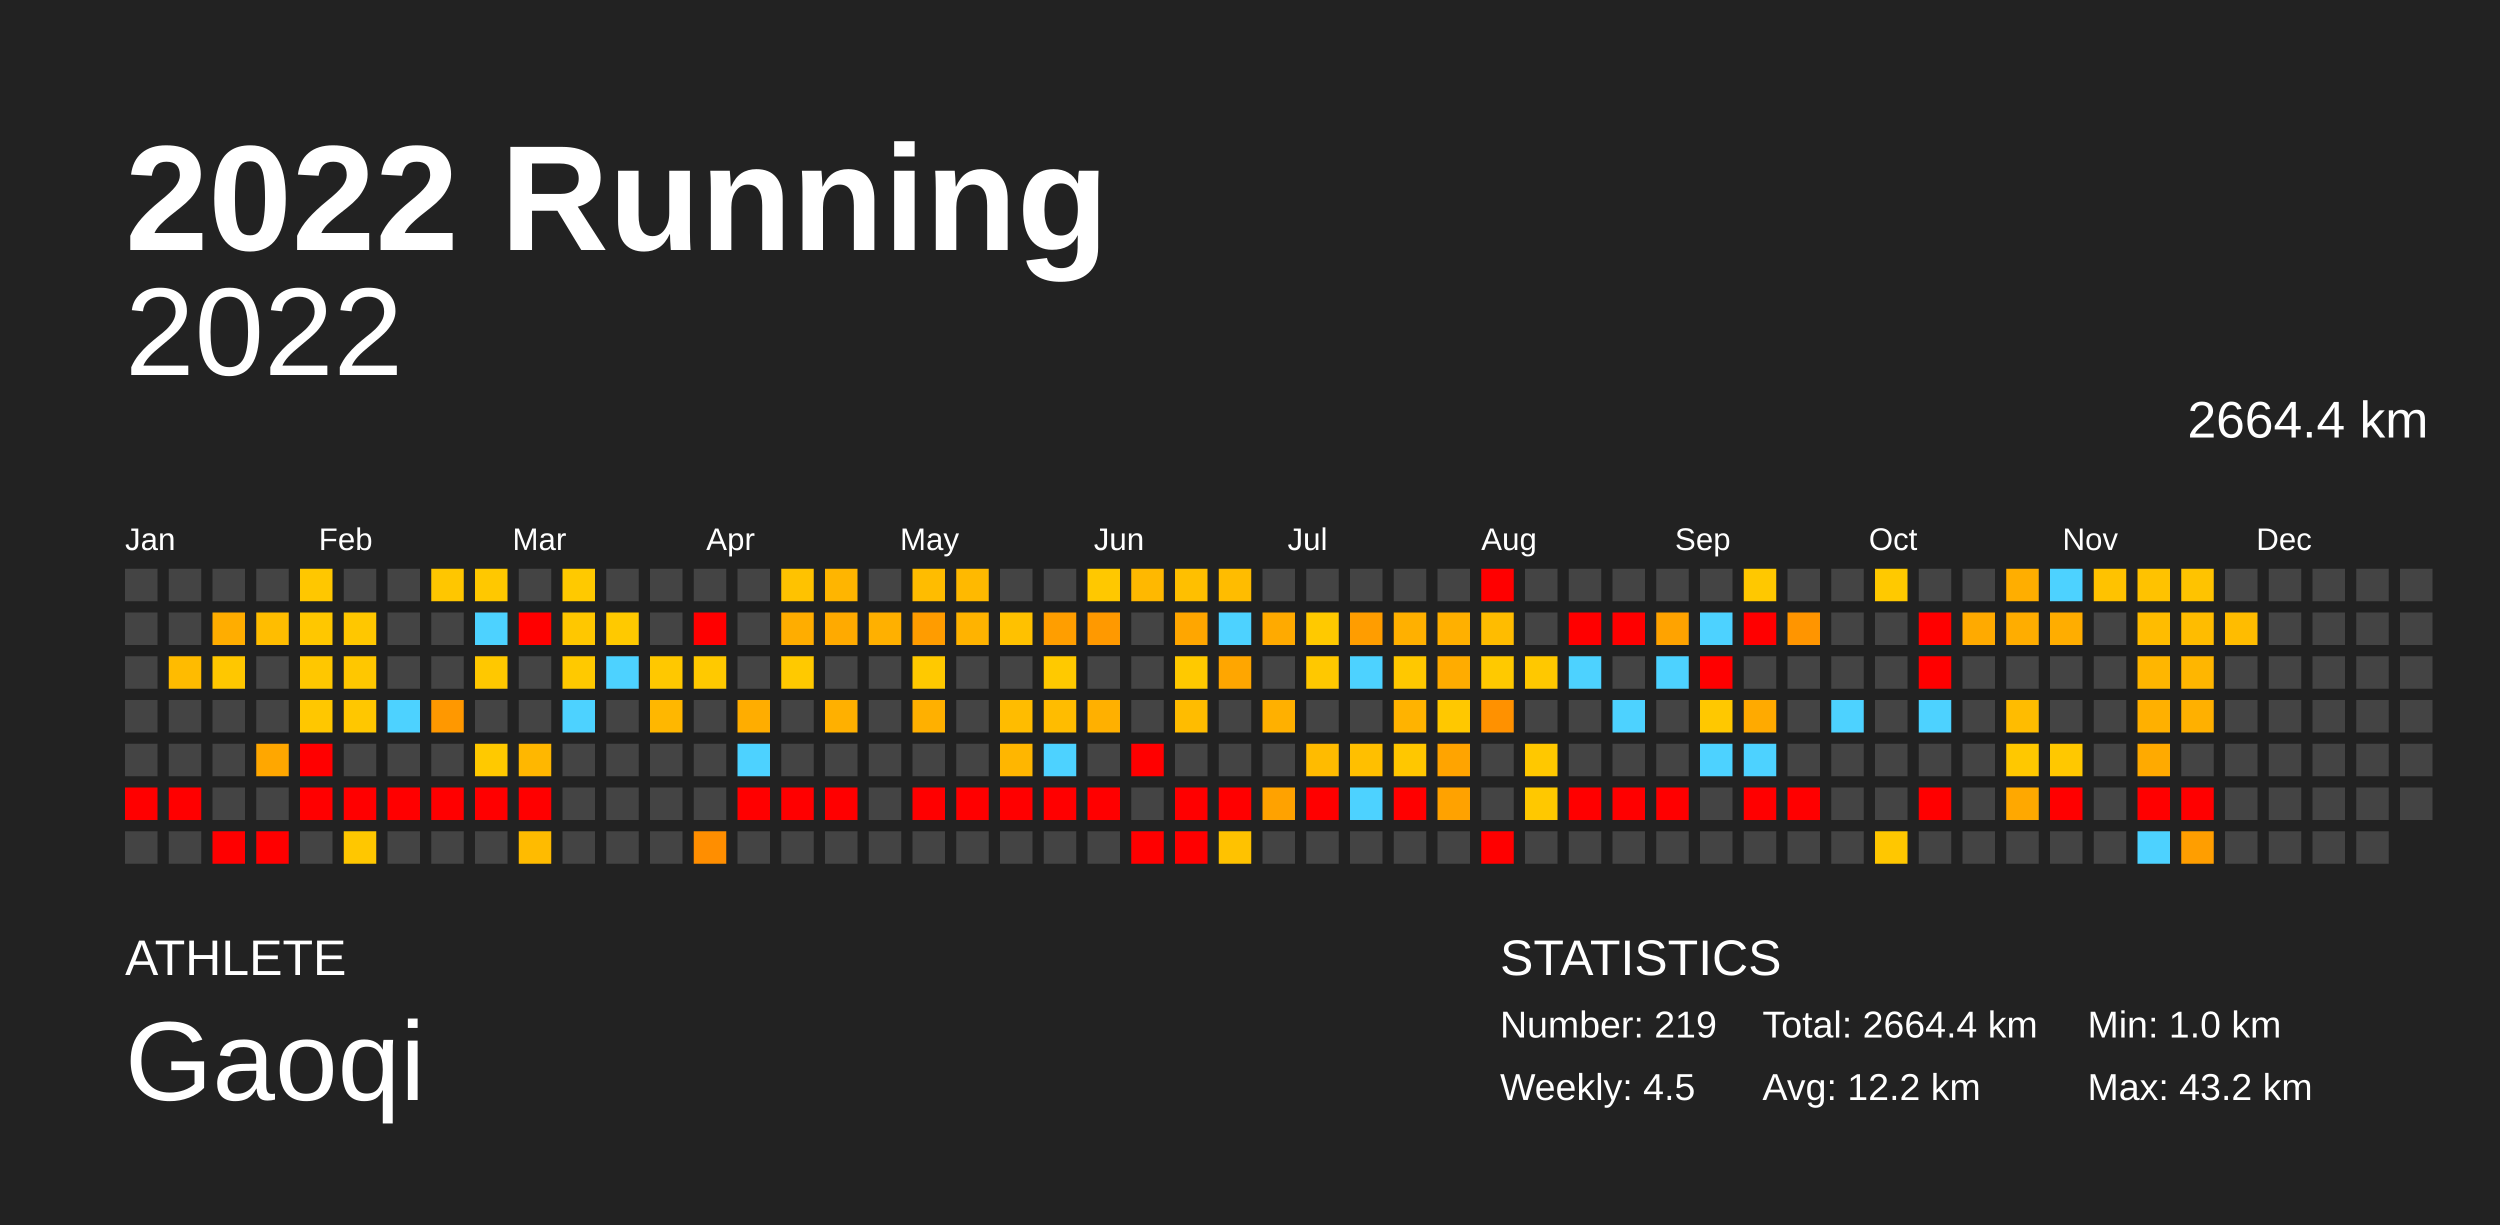
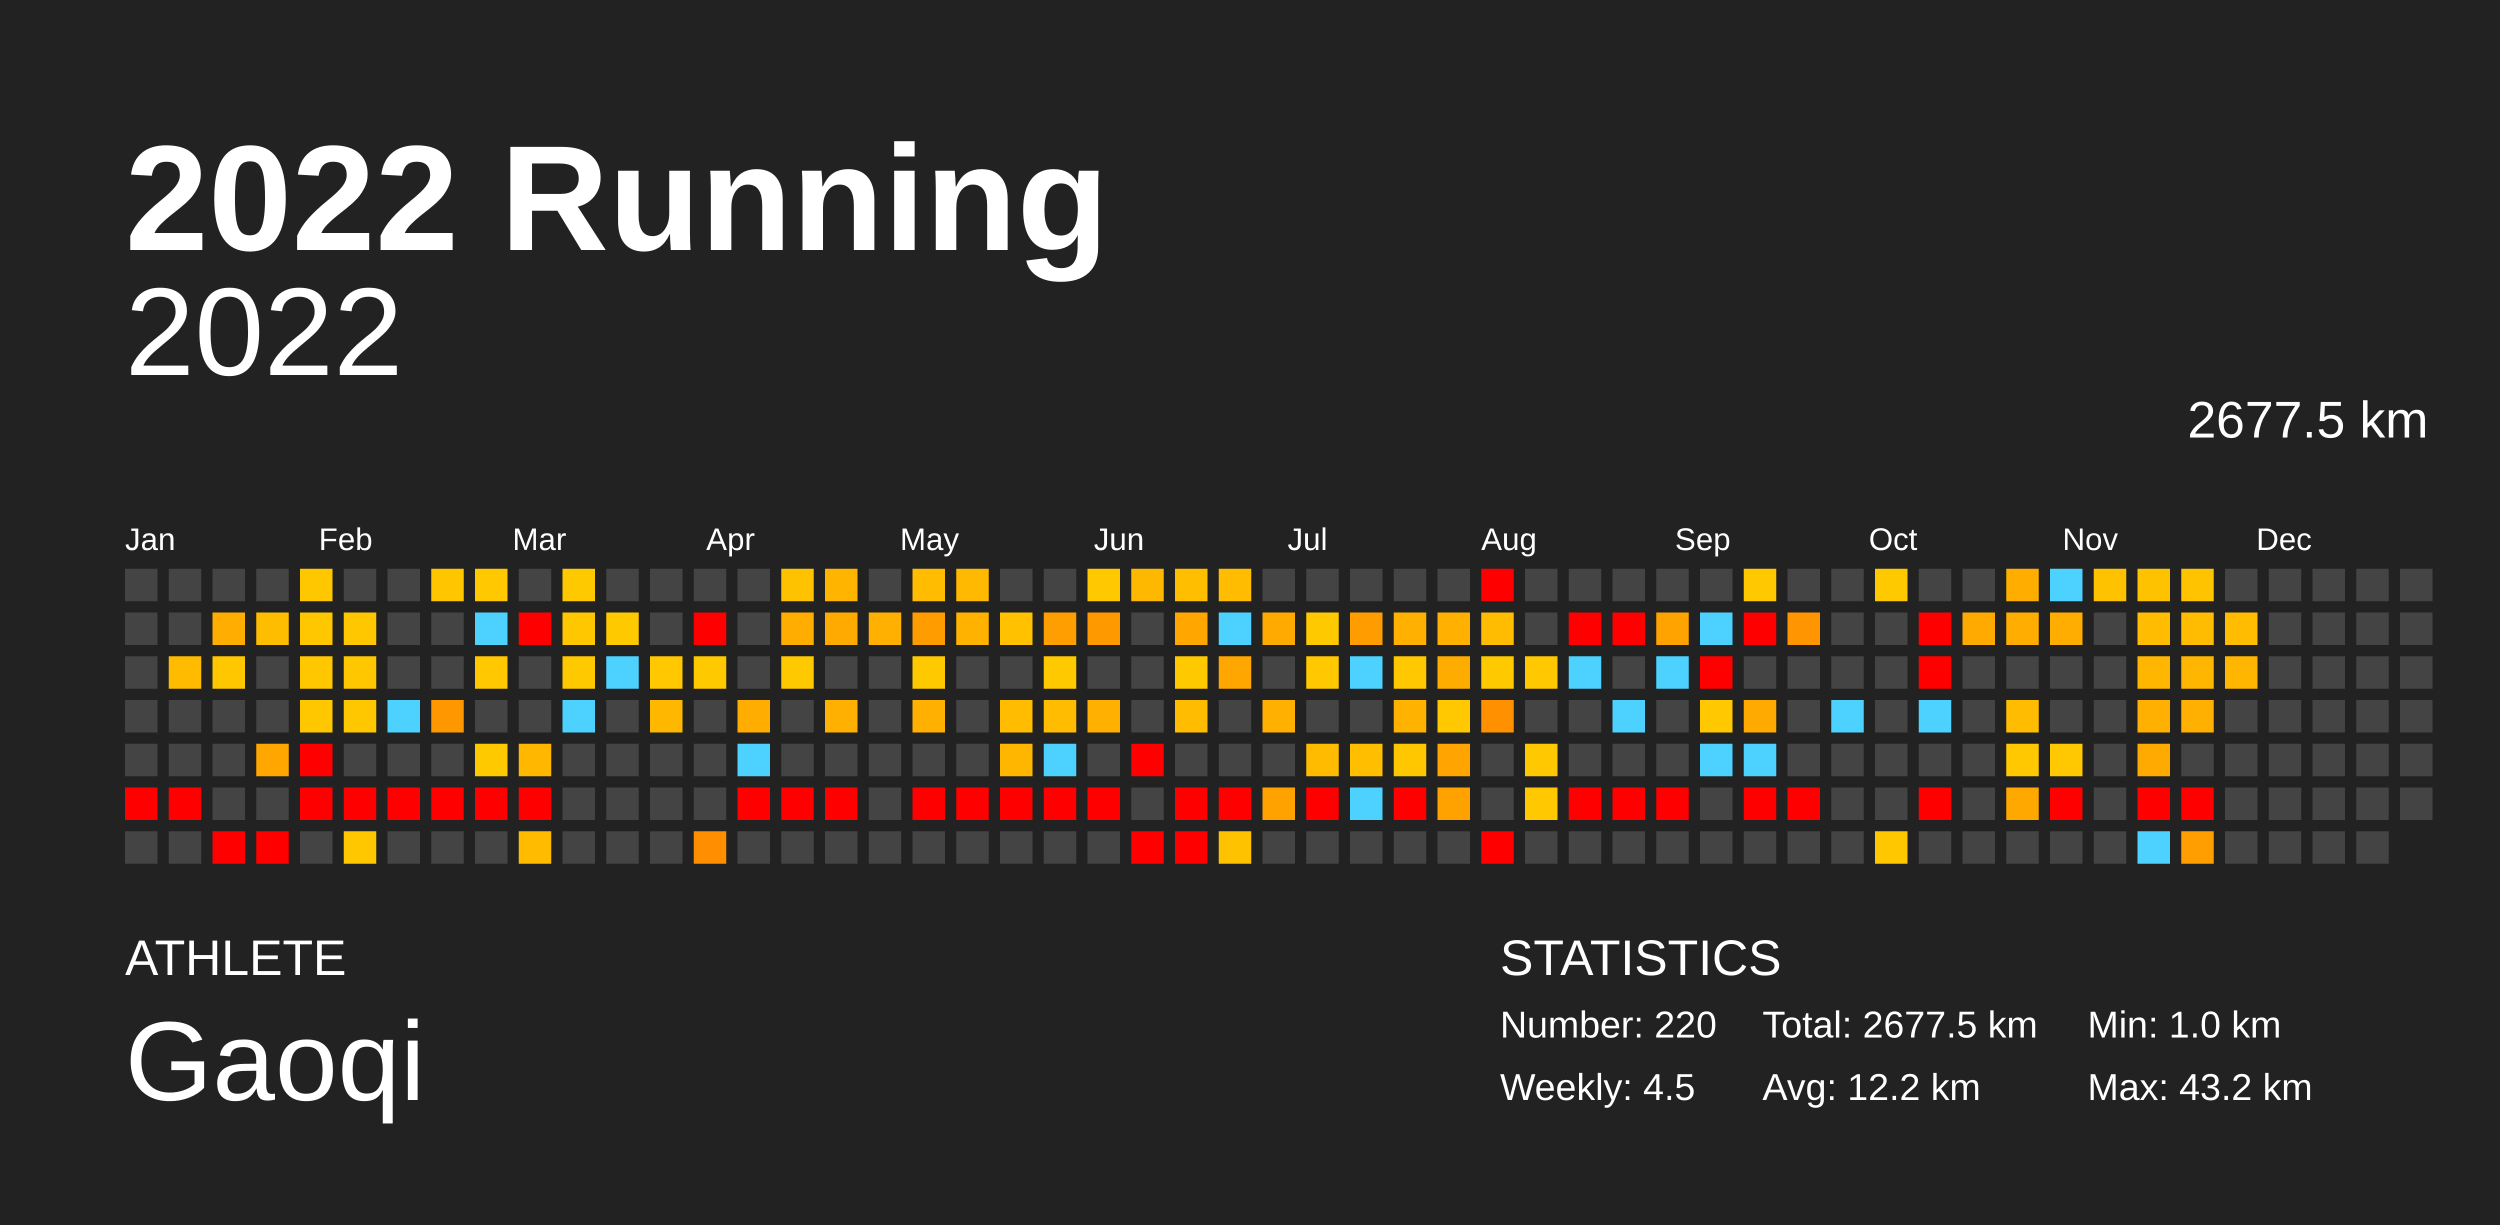
<svg xmlns="http://www.w3.org/2000/svg" baseProfile="full" height="98mm" version="1.1" viewBox="0,0,200,98" width="200mm">
  <defs />
  <rect fill="#222222" height="98" width="200" x="0" y="0" />
  <text fill="#FFFFFF" style="font-size:12px; font-family:Arial; font-weight:bold;" x="10" y="20">2022 Running</text>
  <text fill="#FFFFFF" style="font-size:4px; font-family:Arial" x="10" y="78">ATHLETE</text>
  <text fill="#FFFFFF" style="font-size:9px; font-family:Arial" x="10" y="88">Gaoqi</text>
  <text fill="#FFFFFF" style="font-size:4px; font-family:Arial" x="120" y="78">STATISTICS</text>
-   <text fill="#FFFFFF" style="font-size:3px; font-family:Arial" x="120" y="83">Number: 219</text>
+   <text fill="#FFFFFF" style="font-size:3px; font-family:Arial" x="120" y="83">Number: 220</text>
  <text fill="#FFFFFF" style="font-size:3px; font-family:Arial" x="120" y="88">Weekly: 4.5</text>
-   <text fill="#FFFFFF" style="font-size:3px; font-family:Arial" x="141" y="83">Total: 2664.4 km</text>
+   <text fill="#FFFFFF" style="font-size:3px; font-family:Arial" x="141" y="83">Total: 2677.5 km</text>
  <text fill="#FFFFFF" style="font-size:3px; font-family:Arial" x="141" y="88">Avg: 12.2 km</text>
  <text fill="#FFFFFF" style="font-size:3px; font-family:Arial" x="167" y="83">Min: 1.0 km</text>
  <text fill="#FFFFFF" style="font-size:3px; font-family:Arial" x="167" y="88">Max: 43.2 km</text>
  <text alignment-baseline="hanging" fill="#FFFFFF" style="font-size:10.0px; font-family:Arial;" x="10" y="30">2022</text>
-   <text alignment-baseline="hanging" fill="#FFFFFF" style="font-size:4.125px; font-family:Arial;" x="175" y="35">2664.4 km</text>
+   <text alignment-baseline="hanging" fill="#FFFFFF" style="font-size:4.125px; font-family:Arial;" x="175" y="35">2677.5 km</text>
  <text fill="#FFFFFF" style="font-size:2.5px; font-family:Arial" x="10.0" y="44">Jan</text>
  <text fill="#FFFFFF" style="font-size:2.5px; font-family:Arial" x="25.5" y="44">Feb</text>
  <text fill="#FFFFFF" style="font-size:2.5px; font-family:Arial" x="41.0" y="44">Mar</text>
  <text fill="#FFFFFF" style="font-size:2.5px; font-family:Arial" x="56.5" y="44">Apr</text>
  <text fill="#FFFFFF" style="font-size:2.5px; font-family:Arial" x="72.0" y="44">May</text>
  <text fill="#FFFFFF" style="font-size:2.5px; font-family:Arial" x="87.5" y="44">Jun</text>
  <text fill="#FFFFFF" style="font-size:2.5px; font-family:Arial" x="103.0" y="44">Jul</text>
  <text fill="#FFFFFF" style="font-size:2.5px; font-family:Arial" x="118.5" y="44">Aug</text>
  <text fill="#FFFFFF" style="font-size:2.5px; font-family:Arial" x="134.0" y="44">Sep</text>
  <text fill="#FFFFFF" style="font-size:2.5px; font-family:Arial" x="149.5" y="44">Oct</text>
  <text fill="#FFFFFF" style="font-size:2.5px; font-family:Arial" x="165.0" y="44">Nov</text>
  <text fill="#FFFFFF" style="font-size:2.5px; font-family:Arial" x="180.5" y="44">Dec</text>
  <rect fill="#444444" height="2.6" width="2.6" x="10.0" y="45.5" />
  <rect fill="#444444" height="2.6" width="2.6" x="10.0" y="49.0" />
  <rect fill="#444444" height="2.6" width="2.6" x="10.0" y="52.5" />
  <rect fill="#444444" height="2.6" width="2.6" x="10.0" y="56.0" />
  <rect fill="#444444" height="2.6" width="2.6" x="10.0" y="59.5" />
  <rect fill="red" height="2.6" width="2.6" x="10.0" y="63.0" />
  <rect fill="#444444" height="2.6" width="2.6" x="10.0" y="66.5" />
  <rect fill="#444444" height="2.6" width="2.6" x="13.5" y="45.5" />
  <rect fill="#444444" height="2.6" width="2.6" x="13.5" y="49.0" />
  <rect fill="#ffbb00" height="2.6" width="2.6" x="13.5" y="52.5" />
  <rect fill="#444444" height="2.6" width="2.6" x="13.5" y="56.0" />
  <rect fill="#444444" height="2.6" width="2.6" x="13.5" y="59.5" />
  <rect fill="red" height="2.6" width="2.6" x="13.5" y="63.0" />
  <rect fill="#444444" height="2.6" width="2.6" x="13.5" y="66.5" />
  <rect fill="#444444" height="2.6" width="2.6" x="17.0" y="45.5" />
  <rect fill="#ffad00" height="2.6" width="2.6" x="17.0" y="49.0" />
  <rect fill="#ffc700" height="2.6" width="2.6" x="17.0" y="52.5" />
  <rect fill="#444444" height="2.6" width="2.6" x="17.0" y="56.0" />
  <rect fill="#444444" height="2.6" width="2.6" x="17.0" y="59.5" />
  <rect fill="#444444" height="2.6" width="2.6" x="17.0" y="63.0" />
  <rect fill="red" height="2.6" width="2.6" x="17.0" y="66.5" />
  <rect fill="#444444" height="2.6" width="2.6" x="20.5" y="45.5" />
  <rect fill="#ffbd00" height="2.6" width="2.6" x="20.5" y="49.0" />
  <rect fill="#444444" height="2.6" width="2.6" x="20.5" y="52.5" />
  <rect fill="#444444" height="2.6" width="2.6" x="20.5" y="56.0" />
  <rect fill="#ffa700" height="2.6" width="2.6" x="20.5" y="59.5" />
  <rect fill="#444444" height="2.6" width="2.6" x="20.5" y="63.0" />
  <rect fill="red" height="2.6" width="2.6" x="20.5" y="66.5" />
  <rect fill="#ffc700" height="2.6" width="2.6" x="24.0" y="45.5" />
  <rect fill="#ffc700" height="2.6" width="2.6" x="24.0" y="49.0" />
  <rect fill="#ffc700" height="2.6" width="2.6" x="24.0" y="52.5" />
  <rect fill="#ffc700" height="2.6" width="2.6" x="24.0" y="56.0" />
  <rect fill="red" height="2.6" width="2.6" x="24.0" y="59.5" />
  <rect fill="red" height="2.6" width="2.6" x="24.0" y="63.0" />
  <rect fill="#444444" height="2.6" width="2.6" x="24.0" y="66.5" />
  <rect fill="#444444" height="2.6" width="2.6" x="27.5" y="45.5" />
  <rect fill="#ffc700" height="2.6" width="2.6" x="27.5" y="49.0" />
  <rect fill="#ffc700" height="2.6" width="2.6" x="27.5" y="52.5" />
  <rect fill="#ffc700" height="2.6" width="2.6" x="27.5" y="56.0" />
  <rect fill="#444444" height="2.6" width="2.6" x="27.5" y="59.5" />
  <rect fill="red" height="2.6" width="2.6" x="27.5" y="63.0" />
  <rect fill="#ffc700" height="2.6" width="2.6" x="27.5" y="66.5" />
  <rect fill="#444444" height="2.6" width="2.6" x="31.0" y="45.5" />
  <rect fill="#444444" height="2.6" width="2.6" x="31.0" y="49.0" />
  <rect fill="#444444" height="2.6" width="2.6" x="31.0" y="52.5" />
  <rect fill="#4dd2ff" height="2.6" width="2.6" x="31.0" y="56.0" />
  <rect fill="#444444" height="2.6" width="2.6" x="31.0" y="59.5" />
  <rect fill="red" height="2.6" width="2.6" x="31.0" y="63.0" />
  <rect fill="#444444" height="2.6" width="2.6" x="31.0" y="66.5" />
  <rect fill="#ffc600" height="2.6" width="2.6" x="34.5" y="45.5" />
  <rect fill="#444444" height="2.6" width="2.6" x="34.5" y="49.0" />
  <rect fill="#444444" height="2.6" width="2.6" x="34.5" y="52.5" />
  <rect fill="#ff9800" height="2.6" width="2.6" x="34.5" y="56.0" />
  <rect fill="#444444" height="2.6" width="2.6" x="34.5" y="59.5" />
  <rect fill="red" height="2.6" width="2.6" x="34.5" y="63.0" />
  <rect fill="#444444" height="2.6" width="2.6" x="34.5" y="66.5" />
  <rect fill="#ffc800" height="2.6" width="2.6" x="38.0" y="45.5" />
  <rect fill="#4dd2ff" height="2.6" width="2.6" x="38.0" y="49.0" />
  <rect fill="#ffc800" height="2.6" width="2.6" x="38.0" y="52.5" />
  <rect fill="#444444" height="2.6" width="2.6" x="38.0" y="56.0" />
  <rect fill="#ffc900" height="2.6" width="2.6" x="38.0" y="59.5" />
  <rect fill="red" height="2.6" width="2.6" x="38.0" y="63.0" />
  <rect fill="#444444" height="2.6" width="2.6" x="38.0" y="66.5" />
  <rect fill="#444444" height="2.6" width="2.6" x="41.5" y="45.5" />
  <rect fill="red" height="2.6" width="2.6" x="41.5" y="49.0" />
  <rect fill="#444444" height="2.6" width="2.6" x="41.5" y="52.5" />
  <rect fill="#444444" height="2.6" width="2.6" x="41.5" y="56.0" />
  <rect fill="#ffb700" height="2.6" width="2.6" x="41.5" y="59.5" />
  <rect fill="red" height="2.6" width="2.6" x="41.5" y="63.0" />
  <rect fill="#ffbb00" height="2.6" width="2.6" x="41.5" y="66.5" />
  <rect fill="#ffc900" height="2.6" width="2.6" x="45.0" y="45.5" />
  <rect fill="#ffc700" height="2.6" width="2.6" x="45.0" y="49.0" />
  <rect fill="#ffc900" height="2.6" width="2.6" x="45.0" y="52.5" />
  <rect fill="#4dd2ff" height="2.6" width="2.6" x="45.0" y="56.0" />
  <rect fill="#444444" height="2.6" width="2.6" x="45.0" y="59.5" />
  <rect fill="#444444" height="2.6" width="2.6" x="45.0" y="63.0" />
  <rect fill="#444444" height="2.6" width="2.6" x="45.0" y="66.5" />
  <rect fill="#444444" height="2.6" width="2.6" x="48.5" y="45.5" />
  <rect fill="#ffc900" height="2.6" width="2.6" x="48.5" y="49.0" />
  <rect fill="#4dd2ff" height="2.6" width="2.6" x="48.5" y="52.5" />
  <rect fill="#444444" height="2.6" width="2.6" x="48.5" y="56.0" />
  <rect fill="#444444" height="2.6" width="2.6" x="48.5" y="59.5" />
  <rect fill="#444444" height="2.6" width="2.6" x="48.5" y="63.0" />
  <rect fill="#444444" height="2.6" width="2.6" x="48.5" y="66.5" />
  <rect fill="#444444" height="2.6" width="2.6" x="52.0" y="45.5" />
  <rect fill="#444444" height="2.6" width="2.6" x="52.0" y="49.0" />
  <rect fill="#ffc800" height="2.6" width="2.6" x="52.0" y="52.5" />
  <rect fill="#ffb700" height="2.6" width="2.6" x="52.0" y="56.0" />
  <rect fill="#444444" height="2.6" width="2.6" x="52.0" y="59.5" />
  <rect fill="#444444" height="2.6" width="2.6" x="52.0" y="63.0" />
  <rect fill="#444444" height="2.6" width="2.6" x="52.0" y="66.5" />
  <rect fill="#444444" height="2.6" width="2.6" x="55.5" y="45.5" />
  <rect fill="red" height="2.6" width="2.6" x="55.5" y="49.0" />
  <rect fill="#ffc900" height="2.6" width="2.6" x="55.5" y="52.5" />
  <rect fill="#444444" height="2.6" width="2.6" x="55.5" y="56.0" />
  <rect fill="#444444" height="2.6" width="2.6" x="55.5" y="59.5" />
  <rect fill="#444444" height="2.6" width="2.6" x="55.5" y="63.0" />
  <rect fill="#ff8e00" height="2.6" width="2.6" x="55.5" y="66.5" />
  <rect fill="#444444" height="2.6" width="2.6" x="59.0" y="45.5" />
  <rect fill="#444444" height="2.6" width="2.6" x="59.0" y="49.0" />
  <rect fill="#444444" height="2.6" width="2.6" x="59.0" y="52.5" />
  <rect fill="#ffad00" height="2.6" width="2.6" x="59.0" y="56.0" />
  <rect fill="#4dd2ff" height="2.6" width="2.6" x="59.0" y="59.5" />
  <rect fill="red" height="2.6" width="2.6" x="59.0" y="63.0" />
  <rect fill="#444444" height="2.6" width="2.6" x="59.0" y="66.5" />
  <rect fill="#ffc200" height="2.6" width="2.6" x="62.5" y="45.5" />
  <rect fill="#ffad00" height="2.6" width="2.6" x="62.5" y="49.0" />
  <rect fill="#ffc900" height="2.6" width="2.6" x="62.5" y="52.5" />
  <rect fill="#444444" height="2.6" width="2.6" x="62.5" y="56.0" />
  <rect fill="#444444" height="2.6" width="2.6" x="62.5" y="59.5" />
  <rect fill="red" height="2.6" width="2.6" x="62.5" y="63.0" />
  <rect fill="#444444" height="2.6" width="2.6" x="62.5" y="66.5" />
  <rect fill="#ffb500" height="2.6" width="2.6" x="66.0" y="45.5" />
  <rect fill="#ffaa00" height="2.6" width="2.6" x="66.0" y="49.0" />
  <rect fill="#444444" height="2.6" width="2.6" x="66.0" y="52.5" />
  <rect fill="#ffb000" height="2.6" width="2.6" x="66.0" y="56.0" />
  <rect fill="#444444" height="2.6" width="2.6" x="66.0" y="59.5" />
  <rect fill="red" height="2.6" width="2.6" x="66.0" y="63.0" />
  <rect fill="#444444" height="2.6" width="2.6" x="66.0" y="66.5" />
  <rect fill="#444444" height="2.6" width="2.6" x="69.5" y="45.5" />
  <rect fill="#ffb000" height="2.6" width="2.6" x="69.5" y="49.0" />
  <rect fill="#444444" height="2.6" width="2.6" x="69.5" y="52.5" />
  <rect fill="#444444" height="2.6" width="2.6" x="69.5" y="56.0" />
  <rect fill="#444444" height="2.6" width="2.6" x="69.5" y="59.5" />
  <rect fill="#444444" height="2.6" width="2.6" x="69.5" y="63.0" />
  <rect fill="#444444" height="2.6" width="2.6" x="69.5" y="66.5" />
  <rect fill="#ffbc00" height="2.6" width="2.6" x="73.0" y="45.5" />
  <rect fill="#ff9c00" height="2.6" width="2.6" x="73.0" y="49.0" />
  <rect fill="#ffc900" height="2.6" width="2.6" x="73.0" y="52.5" />
  <rect fill="#ffb000" height="2.6" width="2.6" x="73.0" y="56.0" />
  <rect fill="#444444" height="2.6" width="2.6" x="73.0" y="59.5" />
  <rect fill="red" height="2.6" width="2.6" x="73.0" y="63.0" />
  <rect fill="#444444" height="2.6" width="2.6" x="73.0" y="66.5" />
  <rect fill="#ffb900" height="2.6" width="2.6" x="76.5" y="45.5" />
  <rect fill="#ffb300" height="2.6" width="2.6" x="76.5" y="49.0" />
  <rect fill="#444444" height="2.6" width="2.6" x="76.5" y="52.5" />
  <rect fill="#444444" height="2.6" width="2.6" x="76.5" y="56.0" />
  <rect fill="#444444" height="2.6" width="2.6" x="76.5" y="59.5" />
  <rect fill="red" height="2.6" width="2.6" x="76.5" y="63.0" />
  <rect fill="#444444" height="2.6" width="2.6" x="76.5" y="66.5" />
  <rect fill="#444444" height="2.6" width="2.6" x="80.0" y="45.5" />
  <rect fill="#ffc100" height="2.6" width="2.6" x="80.0" y="49.0" />
  <rect fill="#444444" height="2.6" width="2.6" x="80.0" y="52.5" />
  <rect fill="#ffbc00" height="2.6" width="2.6" x="80.0" y="56.0" />
  <rect fill="#ffb600" height="2.6" width="2.6" x="80.0" y="59.5" />
  <rect fill="red" height="2.6" width="2.6" x="80.0" y="63.0" />
  <rect fill="#444444" height="2.6" width="2.6" x="80.0" y="66.5" />
  <rect fill="#444444" height="2.6" width="2.6" x="83.5" y="45.5" />
  <rect fill="#ff9e00" height="2.6" width="2.6" x="83.5" y="49.0" />
  <rect fill="#ffc900" height="2.6" width="2.6" x="83.5" y="52.5" />
  <rect fill="#ffbc00" height="2.6" width="2.6" x="83.5" y="56.0" />
  <rect fill="#4dd2ff" height="2.6" width="2.6" x="83.5" y="59.5" />
  <rect fill="red" height="2.6" width="2.6" x="83.5" y="63.0" />
  <rect fill="#444444" height="2.6" width="2.6" x="83.5" y="66.5" />
  <rect fill="#ffc800" height="2.6" width="2.6" x="87.0" y="45.5" />
  <rect fill="#ff9900" height="2.6" width="2.6" x="87.0" y="49.0" />
  <rect fill="#444444" height="2.6" width="2.6" x="87.0" y="52.5" />
  <rect fill="#ffb000" height="2.6" width="2.6" x="87.0" y="56.0" />
  <rect fill="#444444" height="2.6" width="2.6" x="87.0" y="59.5" />
  <rect fill="red" height="2.6" width="2.6" x="87.0" y="63.0" />
  <rect fill="#444444" height="2.6" width="2.6" x="87.0" y="66.5" />
  <rect fill="#ffb800" height="2.6" width="2.6" x="90.5" y="45.5" />
  <rect fill="#444444" height="2.6" width="2.6" x="90.5" y="49.0" />
  <rect fill="#444444" height="2.6" width="2.6" x="90.5" y="52.5" />
  <rect fill="#444444" height="2.6" width="2.6" x="90.5" y="56.0" />
  <rect fill="red" height="2.6" width="2.6" x="90.5" y="59.5" />
  <rect fill="#444444" height="2.6" width="2.6" x="90.5" y="63.0" />
  <rect fill="red" height="2.6" width="2.6" x="90.5" y="66.5" />
  <rect fill="#ffbf00" height="2.6" width="2.6" x="94.0" y="45.5" />
  <rect fill="#ffa600" height="2.6" width="2.6" x="94.0" y="49.0" />
  <rect fill="#ffc900" height="2.6" width="2.6" x="94.0" y="52.5" />
  <rect fill="#ffbc00" height="2.6" width="2.6" x="94.0" y="56.0" />
  <rect fill="#444444" height="2.6" width="2.6" x="94.0" y="59.5" />
  <rect fill="red" height="2.6" width="2.6" x="94.0" y="63.0" />
  <rect fill="red" height="2.6" width="2.6" x="94.0" y="66.5" />
  <rect fill="#ffbc00" height="2.6" width="2.6" x="97.5" y="45.5" />
  <rect fill="#4dd2ff" height="2.6" width="2.6" x="97.5" y="49.0" />
  <rect fill="#ffa600" height="2.6" width="2.6" x="97.5" y="52.5" />
  <rect fill="#444444" height="2.6" width="2.6" x="97.5" y="56.0" />
  <rect fill="#444444" height="2.6" width="2.6" x="97.5" y="59.5" />
  <rect fill="red" height="2.6" width="2.6" x="97.5" y="63.0" />
  <rect fill="#ffc200" height="2.6" width="2.6" x="97.5" y="66.5" />
  <rect fill="#444444" height="2.6" width="2.6" x="101.0" y="45.5" />
  <rect fill="#ffaa00" height="2.6" width="2.6" x="101.0" y="49.0" />
  <rect fill="#444444" height="2.6" width="2.6" x="101.0" y="52.5" />
  <rect fill="#ffb000" height="2.6" width="2.6" x="101.0" y="56.0" />
  <rect fill="#444444" height="2.6" width="2.6" x="101.0" y="59.5" />
  <rect fill="#ffa200" height="2.6" width="2.6" x="101.0" y="63.0" />
  <rect fill="#444444" height="2.6" width="2.6" x="101.0" y="66.5" />
  <rect fill="#444444" height="2.6" width="2.6" x="104.5" y="45.5" />
  <rect fill="#ffc900" height="2.6" width="2.6" x="104.5" y="49.0" />
  <rect fill="#ffc800" height="2.6" width="2.6" x="104.5" y="52.5" />
  <rect fill="#444444" height="2.6" width="2.6" x="104.5" y="56.0" />
  <rect fill="#ffbb00" height="2.6" width="2.6" x="104.5" y="59.5" />
  <rect fill="red" height="2.6" width="2.6" x="104.5" y="63.0" />
  <rect fill="#444444" height="2.6" width="2.6" x="104.5" y="66.5" />
  <rect fill="#444444" height="2.6" width="2.6" x="108.0" y="45.5" />
  <rect fill="#ff9d00" height="2.6" width="2.6" x="108.0" y="49.0" />
  <rect fill="#4dd2ff" height="2.6" width="2.6" x="108.0" y="52.5" />
  <rect fill="#444444" height="2.6" width="2.6" x="108.0" y="56.0" />
  <rect fill="#ffbf00" height="2.6" width="2.6" x="108.0" y="59.5" />
  <rect fill="#4dd2ff" height="2.6" width="2.6" x="108.0" y="63.0" />
  <rect fill="#444444" height="2.6" width="2.6" x="108.0" y="66.5" />
  <rect fill="#444444" height="2.6" width="2.6" x="111.5" y="45.5" />
  <rect fill="#ffb000" height="2.6" width="2.6" x="111.5" y="49.0" />
  <rect fill="#ffc800" height="2.6" width="2.6" x="111.5" y="52.5" />
  <rect fill="#ffb300" height="2.6" width="2.6" x="111.5" y="56.0" />
  <rect fill="#ffc700" height="2.6" width="2.6" x="111.5" y="59.5" />
  <rect fill="red" height="2.6" width="2.6" x="111.5" y="63.0" />
  <rect fill="#444444" height="2.6" width="2.6" x="111.5" y="66.5" />
  <rect fill="#444444" height="2.6" width="2.6" x="115.0" y="45.5" />
  <rect fill="#ffb000" height="2.6" width="2.6" x="115.0" y="49.0" />
  <rect fill="#ffac00" height="2.6" width="2.6" x="115.0" y="52.5" />
  <rect fill="#ffc800" height="2.6" width="2.6" x="115.0" y="56.0" />
  <rect fill="#ffa400" height="2.6" width="2.6" x="115.0" y="59.5" />
  <rect fill="#ffa200" height="2.6" width="2.6" x="115.0" y="63.0" />
  <rect fill="#444444" height="2.6" width="2.6" x="115.0" y="66.5" />
  <rect fill="red" height="2.6" width="2.6" x="118.5" y="45.5" />
  <rect fill="#ffbc00" height="2.6" width="2.6" x="118.5" y="49.0" />
  <rect fill="#ffc900" height="2.6" width="2.6" x="118.5" y="52.5" />
  <rect fill="#ff9100" height="2.6" width="2.6" x="118.5" y="56.0" />
  <rect fill="#444444" height="2.6" width="2.6" x="118.5" y="59.5" />
  <rect fill="#444444" height="2.6" width="2.6" x="118.5" y="63.0" />
  <rect fill="red" height="2.6" width="2.6" x="118.5" y="66.5" />
  <rect fill="#444444" height="2.6" width="2.6" x="122.0" y="45.5" />
  <rect fill="#444444" height="2.6" width="2.6" x="122.0" y="49.0" />
  <rect fill="#ffc800" height="2.6" width="2.6" x="122.0" y="52.5" />
  <rect fill="#444444" height="2.6" width="2.6" x="122.0" y="56.0" />
  <rect fill="#ffc800" height="2.6" width="2.6" x="122.0" y="59.5" />
  <rect fill="#ffc800" height="2.6" width="2.6" x="122.0" y="63.0" />
  <rect fill="#444444" height="2.6" width="2.6" x="122.0" y="66.5" />
  <rect fill="#444444" height="2.6" width="2.6" x="125.5" y="45.5" />
  <rect fill="red" height="2.6" width="2.6" x="125.5" y="49.0" />
  <rect fill="#4dd2ff" height="2.6" width="2.6" x="125.5" y="52.5" />
  <rect fill="#444444" height="2.6" width="2.6" x="125.5" y="56.0" />
  <rect fill="#444444" height="2.6" width="2.6" x="125.5" y="59.5" />
  <rect fill="red" height="2.6" width="2.6" x="125.5" y="63.0" />
  <rect fill="#444444" height="2.6" width="2.6" x="125.5" y="66.5" />
  <rect fill="#444444" height="2.6" width="2.6" x="129.0" y="45.5" />
  <rect fill="red" height="2.6" width="2.6" x="129.0" y="49.0" />
  <rect fill="#444444" height="2.6" width="2.6" x="129.0" y="52.5" />
  <rect fill="#4dd2ff" height="2.6" width="2.6" x="129.0" y="56.0" />
  <rect fill="#444444" height="2.6" width="2.6" x="129.0" y="59.5" />
  <rect fill="red" height="2.6" width="2.6" x="129.0" y="63.0" />
  <rect fill="#444444" height="2.6" width="2.6" x="129.0" y="66.5" />
  <rect fill="#444444" height="2.6" width="2.6" x="132.5" y="45.5" />
  <rect fill="#ffa300" height="2.6" width="2.6" x="132.5" y="49.0" />
  <rect fill="#4dd2ff" height="2.6" width="2.6" x="132.5" y="52.5" />
  <rect fill="#444444" height="2.6" width="2.6" x="132.5" y="56.0" />
  <rect fill="#444444" height="2.6" width="2.6" x="132.5" y="59.5" />
  <rect fill="red" height="2.6" width="2.6" x="132.5" y="63.0" />
  <rect fill="#444444" height="2.6" width="2.6" x="132.5" y="66.5" />
  <rect fill="#444444" height="2.6" width="2.6" x="136.0" y="45.5" />
  <rect fill="#4dd2ff" height="2.6" width="2.6" x="136.0" y="49.0" />
  <rect fill="red" height="2.6" width="2.6" x="136.0" y="52.5" />
  <rect fill="#ffc800" height="2.6" width="2.6" x="136.0" y="56.0" />
  <rect fill="#4dd2ff" height="2.6" width="2.6" x="136.0" y="59.5" />
  <rect fill="#444444" height="2.6" width="2.6" x="136.0" y="63.0" />
  <rect fill="#444444" height="2.6" width="2.6" x="136.0" y="66.5" />
  <rect fill="#ffc800" height="2.6" width="2.6" x="139.5" y="45.5" />
  <rect fill="red" height="2.6" width="2.6" x="139.5" y="49.0" />
  <rect fill="#444444" height="2.6" width="2.6" x="139.5" y="52.5" />
  <rect fill="#ffaa00" height="2.6" width="2.6" x="139.5" y="56.0" />
  <rect fill="#4dd2ff" height="2.6" width="2.6" x="139.5" y="59.5" />
  <rect fill="red" height="2.6" width="2.6" x="139.5" y="63.0" />
  <rect fill="#444444" height="2.6" width="2.6" x="139.5" y="66.5" />
  <rect fill="#444444" height="2.6" width="2.6" x="143.0" y="45.5" />
  <rect fill="#ff9500" height="2.6" width="2.6" x="143.0" y="49.0" />
  <rect fill="#444444" height="2.6" width="2.6" x="143.0" y="52.5" />
  <rect fill="#444444" height="2.6" width="2.6" x="143.0" y="56.0" />
  <rect fill="#444444" height="2.6" width="2.6" x="143.0" y="59.5" />
  <rect fill="red" height="2.6" width="2.6" x="143.0" y="63.0" />
  <rect fill="#444444" height="2.6" width="2.6" x="143.0" y="66.5" />
  <rect fill="#444444" height="2.6" width="2.6" x="146.5" y="45.5" />
  <rect fill="#444444" height="2.6" width="2.6" x="146.5" y="49.0" />
  <rect fill="#444444" height="2.6" width="2.6" x="146.5" y="52.5" />
  <rect fill="#4dd2ff" height="2.6" width="2.6" x="146.5" y="56.0" />
  <rect fill="#444444" height="2.6" width="2.6" x="146.5" y="59.5" />
  <rect fill="#444444" height="2.6" width="2.6" x="146.5" y="63.0" />
  <rect fill="#444444" height="2.6" width="2.6" x="146.5" y="66.5" />
  <rect fill="#ffc900" height="2.6" width="2.6" x="150.0" y="45.5" />
  <rect fill="#444444" height="2.6" width="2.6" x="150.0" y="49.0" />
  <rect fill="#444444" height="2.6" width="2.6" x="150.0" y="52.5" />
  <rect fill="#444444" height="2.6" width="2.6" x="150.0" y="56.0" />
  <rect fill="#444444" height="2.6" width="2.6" x="150.0" y="59.5" />
  <rect fill="#444444" height="2.6" width="2.6" x="150.0" y="63.0" />
  <rect fill="#ffc700" height="2.6" width="2.6" x="150.0" y="66.5" />
  <rect fill="#444444" height="2.6" width="2.6" x="153.5" y="45.5" />
  <rect fill="red" height="2.6" width="2.6" x="153.5" y="49.0" />
  <rect fill="red" height="2.6" width="2.6" x="153.5" y="52.5" />
  <rect fill="#4dd2ff" height="2.6" width="2.6" x="153.5" y="56.0" />
  <rect fill="#444444" height="2.6" width="2.6" x="153.5" y="59.5" />
  <rect fill="red" height="2.6" width="2.6" x="153.5" y="63.0" />
  <rect fill="#444444" height="2.6" width="2.6" x="153.5" y="66.5" />
  <rect fill="#444444" height="2.6" width="2.6" x="157.0" y="45.5" />
  <rect fill="#ffaa00" height="2.6" width="2.6" x="157.0" y="49.0" />
  <rect fill="#444444" height="2.6" width="2.6" x="157.0" y="52.5" />
  <rect fill="#444444" height="2.6" width="2.6" x="157.0" y="56.0" />
  <rect fill="#444444" height="2.6" width="2.6" x="157.0" y="59.5" />
  <rect fill="#444444" height="2.6" width="2.6" x="157.0" y="63.0" />
  <rect fill="#444444" height="2.6" width="2.6" x="157.0" y="66.5" />
  <rect fill="#ffae00" height="2.6" width="2.6" x="160.5" y="45.5" />
  <rect fill="#ffad00" height="2.6" width="2.6" x="160.5" y="49.0" />
  <rect fill="#444444" height="2.6" width="2.6" x="160.5" y="52.5" />
  <rect fill="#ffbc00" height="2.6" width="2.6" x="160.5" y="56.0" />
  <rect fill="#ffc800" height="2.6" width="2.6" x="160.5" y="59.5" />
  <rect fill="#ffa800" height="2.6" width="2.6" x="160.5" y="63.0" />
  <rect fill="#444444" height="2.6" width="2.6" x="160.5" y="66.5" />
  <rect fill="#4dd2ff" height="2.6" width="2.6" x="164.0" y="45.5" />
  <rect fill="#ffad00" height="2.6" width="2.6" x="164.0" y="49.0" />
  <rect fill="#444444" height="2.6" width="2.6" x="164.0" y="52.5" />
  <rect fill="#444444" height="2.6" width="2.6" x="164.0" y="56.0" />
  <rect fill="#ffc800" height="2.6" width="2.6" x="164.0" y="59.5" />
  <rect fill="red" height="2.6" width="2.6" x="164.0" y="63.0" />
  <rect fill="#444444" height="2.6" width="2.6" x="164.0" y="66.5" />
  <rect fill="#ffc200" height="2.6" width="2.6" x="167.5" y="45.5" />
  <rect fill="#444444" height="2.6" width="2.6" x="167.5" y="49.0" />
  <rect fill="#444444" height="2.6" width="2.6" x="167.5" y="52.5" />
  <rect fill="#444444" height="2.6" width="2.6" x="167.5" y="56.0" />
  <rect fill="#444444" height="2.6" width="2.6" x="167.5" y="59.5" />
  <rect fill="#444444" height="2.6" width="2.6" x="167.5" y="63.0" />
  <rect fill="#444444" height="2.6" width="2.6" x="167.5" y="66.5" />
  <rect fill="#ffc200" height="2.6" width="2.6" x="171.0" y="45.5" />
  <rect fill="#ffbc00" height="2.6" width="2.6" x="171.0" y="49.0" />
  <rect fill="#ffb600" height="2.6" width="2.6" x="171.0" y="52.5" />
  <rect fill="#ffb000" height="2.6" width="2.6" x="171.0" y="56.0" />
  <rect fill="#ffaa00" height="2.6" width="2.6" x="171.0" y="59.5" />
  <rect fill="red" height="2.6" width="2.6" x="171.0" y="63.0" />
  <rect fill="#4dd2ff" height="2.6" width="2.6" x="171.0" y="66.5" />
  <rect fill="#ffc300" height="2.6" width="2.6" x="174.5" y="45.5" />
  <rect fill="#ffbc00" height="2.6" width="2.6" x="174.5" y="49.0" />
  <rect fill="#ffb600" height="2.6" width="2.6" x="174.5" y="52.5" />
  <rect fill="#ffb000" height="2.6" width="2.6" x="174.5" y="56.0" />
  <rect fill="#444444" height="2.6" width="2.6" x="174.5" y="59.5" />
  <rect fill="red" height="2.6" width="2.6" x="174.5" y="63.0" />
  <rect fill="#ff9e00" height="2.6" width="2.6" x="174.5" y="66.5" />
  <rect fill="#444444" height="2.6" width="2.6" x="178.0" y="45.5" />
  <rect fill="#ffbc00" height="2.6" width="2.6" x="178.0" y="49.0" />
-   <rect fill="#444444" height="2.6" width="2.6" x="178.0" y="52.5" />
+   <rect fill="#ffb600" height="2.6" width="2.6" x="178.0" y="52.5" />
  <rect fill="#444444" height="2.6" width="2.6" x="178.0" y="56.0" />
  <rect fill="#444444" height="2.6" width="2.6" x="178.0" y="59.5" />
  <rect fill="#444444" height="2.6" width="2.6" x="178.0" y="63.0" />
  <rect fill="#444444" height="2.6" width="2.6" x="178.0" y="66.5" />
  <rect fill="#444444" height="2.6" width="2.6" x="181.5" y="45.5" />
  <rect fill="#444444" height="2.6" width="2.6" x="181.5" y="49.0" />
  <rect fill="#444444" height="2.6" width="2.6" x="181.5" y="52.5" />
  <rect fill="#444444" height="2.6" width="2.6" x="181.5" y="56.0" />
  <rect fill="#444444" height="2.6" width="2.6" x="181.5" y="59.5" />
  <rect fill="#444444" height="2.6" width="2.6" x="181.5" y="63.0" />
  <rect fill="#444444" height="2.6" width="2.6" x="181.5" y="66.5" />
  <rect fill="#444444" height="2.6" width="2.6" x="185.0" y="45.5" />
  <rect fill="#444444" height="2.6" width="2.6" x="185.0" y="49.0" />
  <rect fill="#444444" height="2.6" width="2.6" x="185.0" y="52.5" />
  <rect fill="#444444" height="2.6" width="2.6" x="185.0" y="56.0" />
  <rect fill="#444444" height="2.6" width="2.6" x="185.0" y="59.5" />
  <rect fill="#444444" height="2.6" width="2.6" x="185.0" y="63.0" />
  <rect fill="#444444" height="2.6" width="2.6" x="185.0" y="66.5" />
  <rect fill="#444444" height="2.6" width="2.6" x="188.5" y="45.5" />
  <rect fill="#444444" height="2.6" width="2.6" x="188.5" y="49.0" />
  <rect fill="#444444" height="2.6" width="2.6" x="188.5" y="52.5" />
  <rect fill="#444444" height="2.6" width="2.6" x="188.5" y="56.0" />
  <rect fill="#444444" height="2.6" width="2.6" x="188.5" y="59.5" />
  <rect fill="#444444" height="2.6" width="2.6" x="188.5" y="63.0" />
  <rect fill="#444444" height="2.6" width="2.6" x="188.5" y="66.5" />
  <rect fill="#444444" height="2.6" width="2.6" x="192.0" y="45.5" />
  <rect fill="#444444" height="2.6" width="2.6" x="192.0" y="49.0" />
  <rect fill="#444444" height="2.6" width="2.6" x="192.0" y="52.5" />
  <rect fill="#444444" height="2.6" width="2.6" x="192.0" y="56.0" />
  <rect fill="#444444" height="2.6" width="2.6" x="192.0" y="59.5" />
  <rect fill="#444444" height="2.6" width="2.6" x="192.0" y="63.0" />
</svg>
